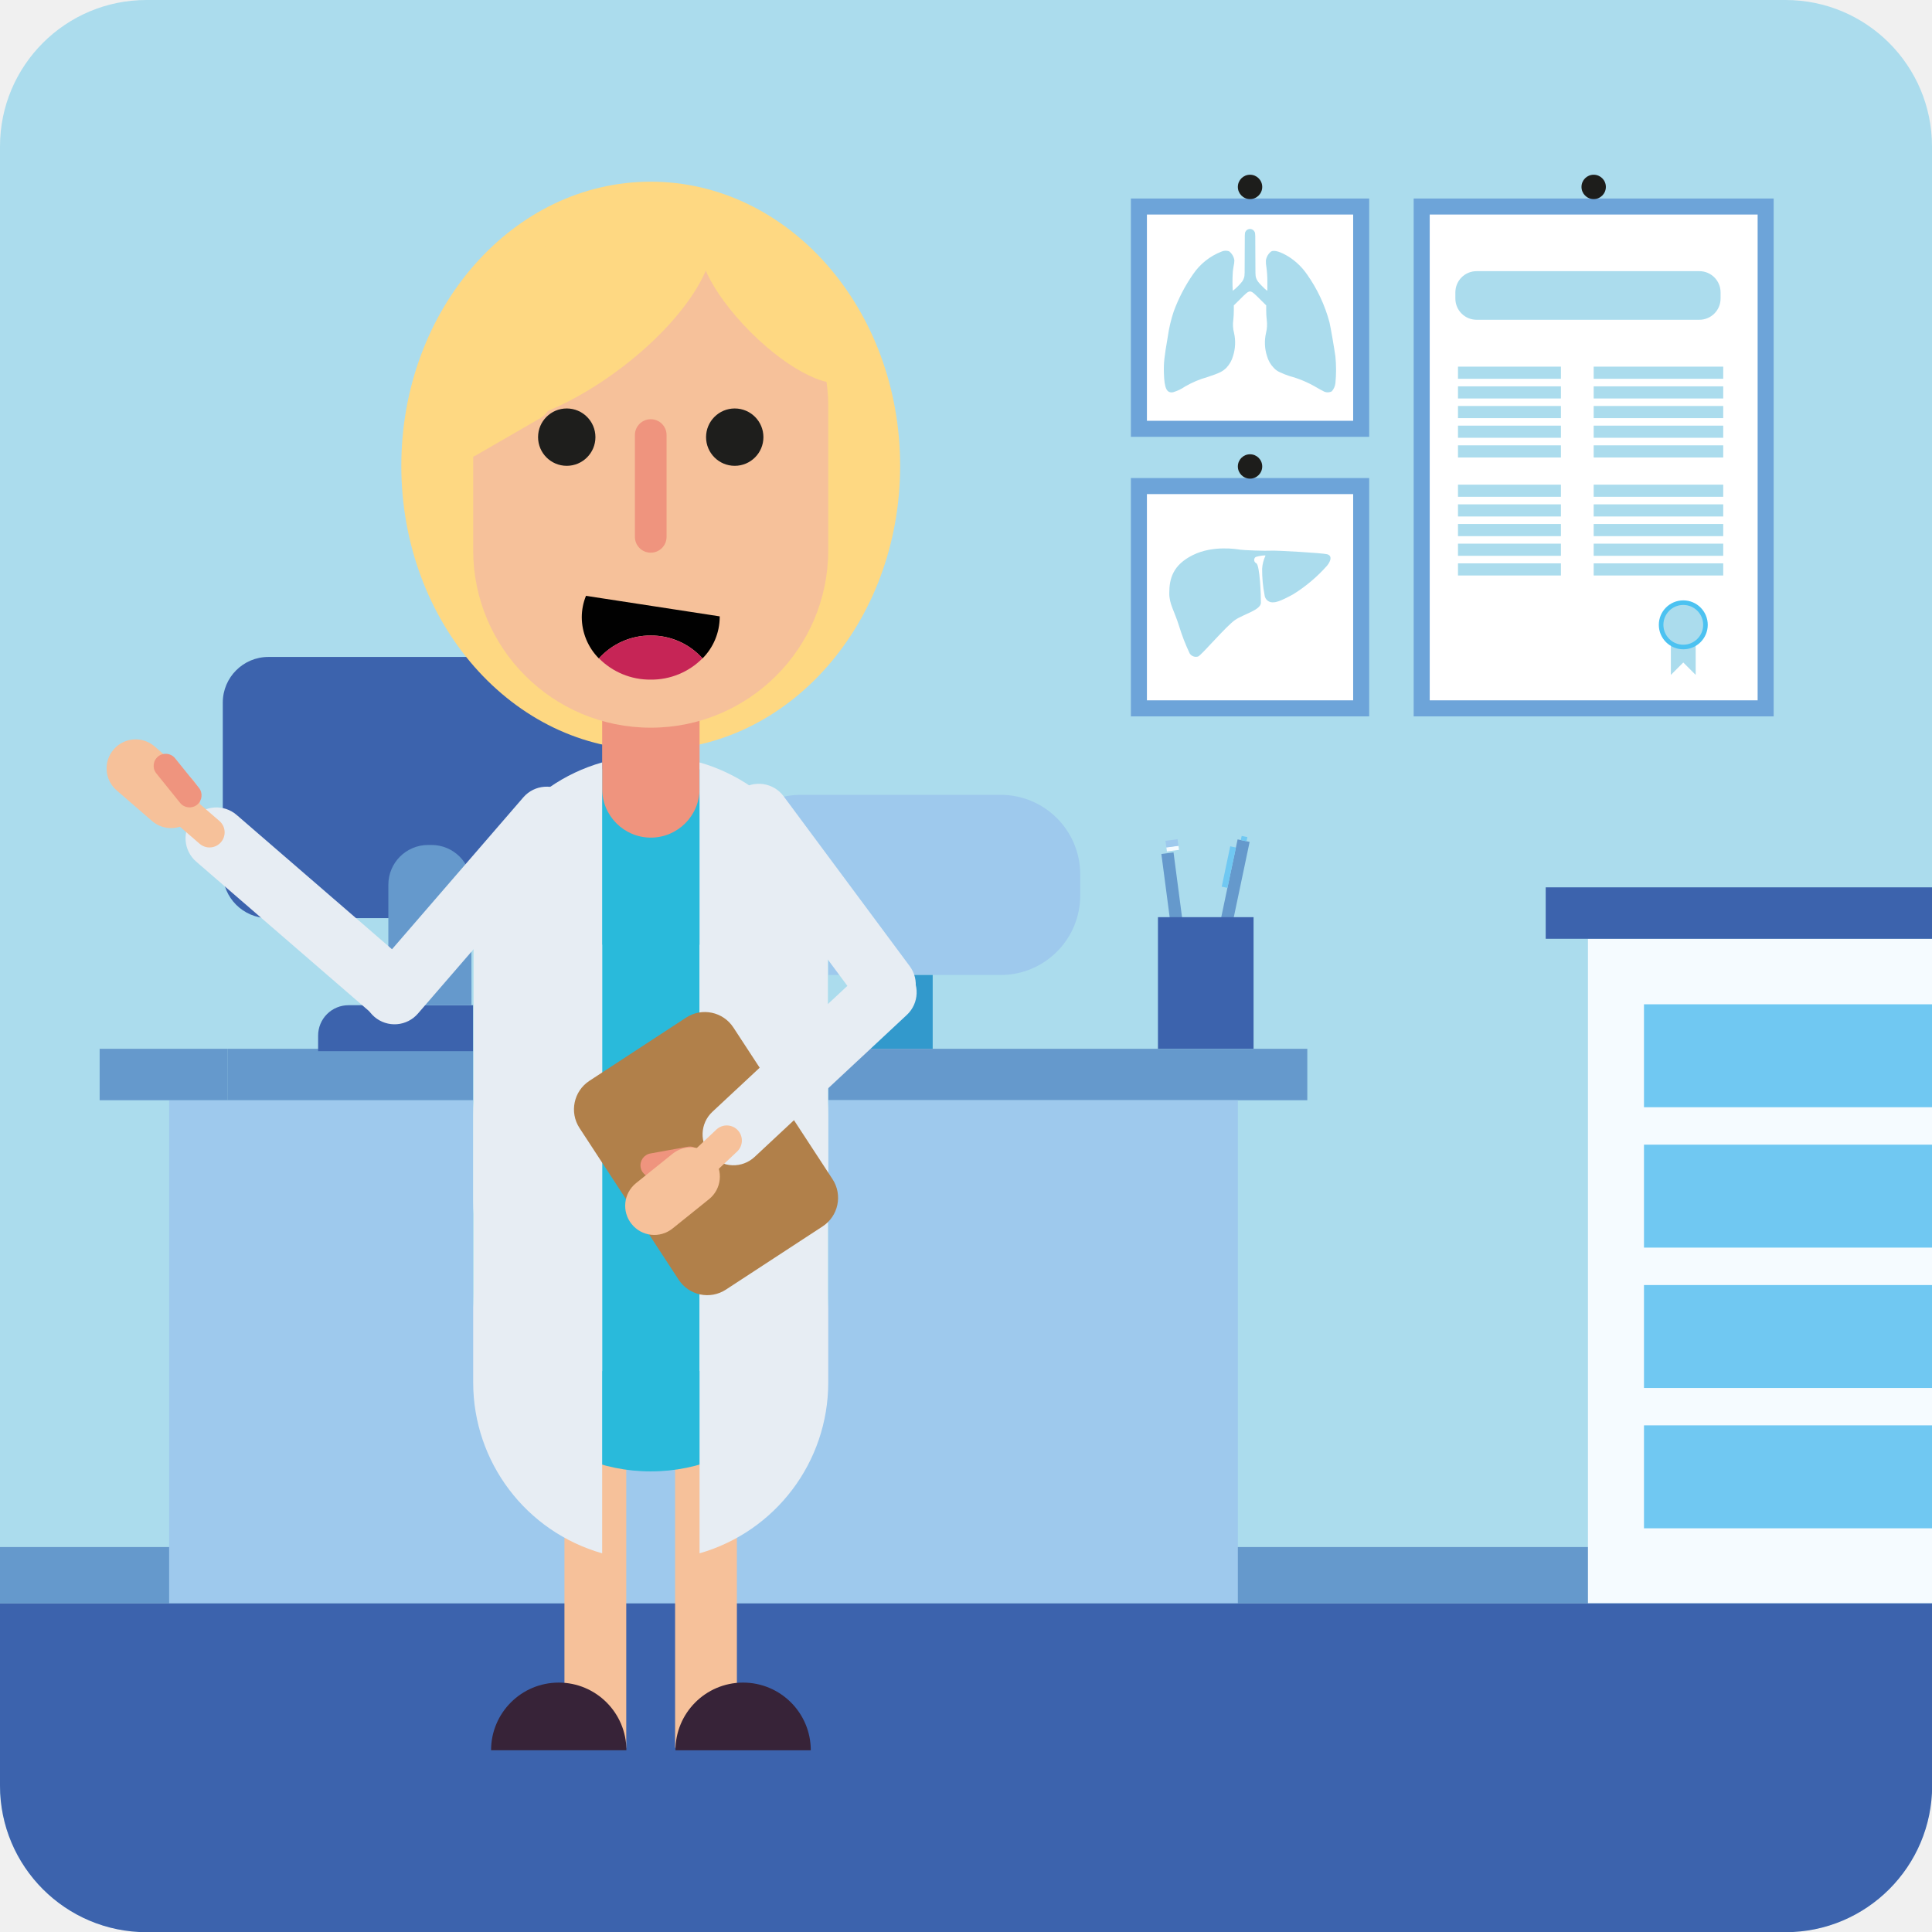
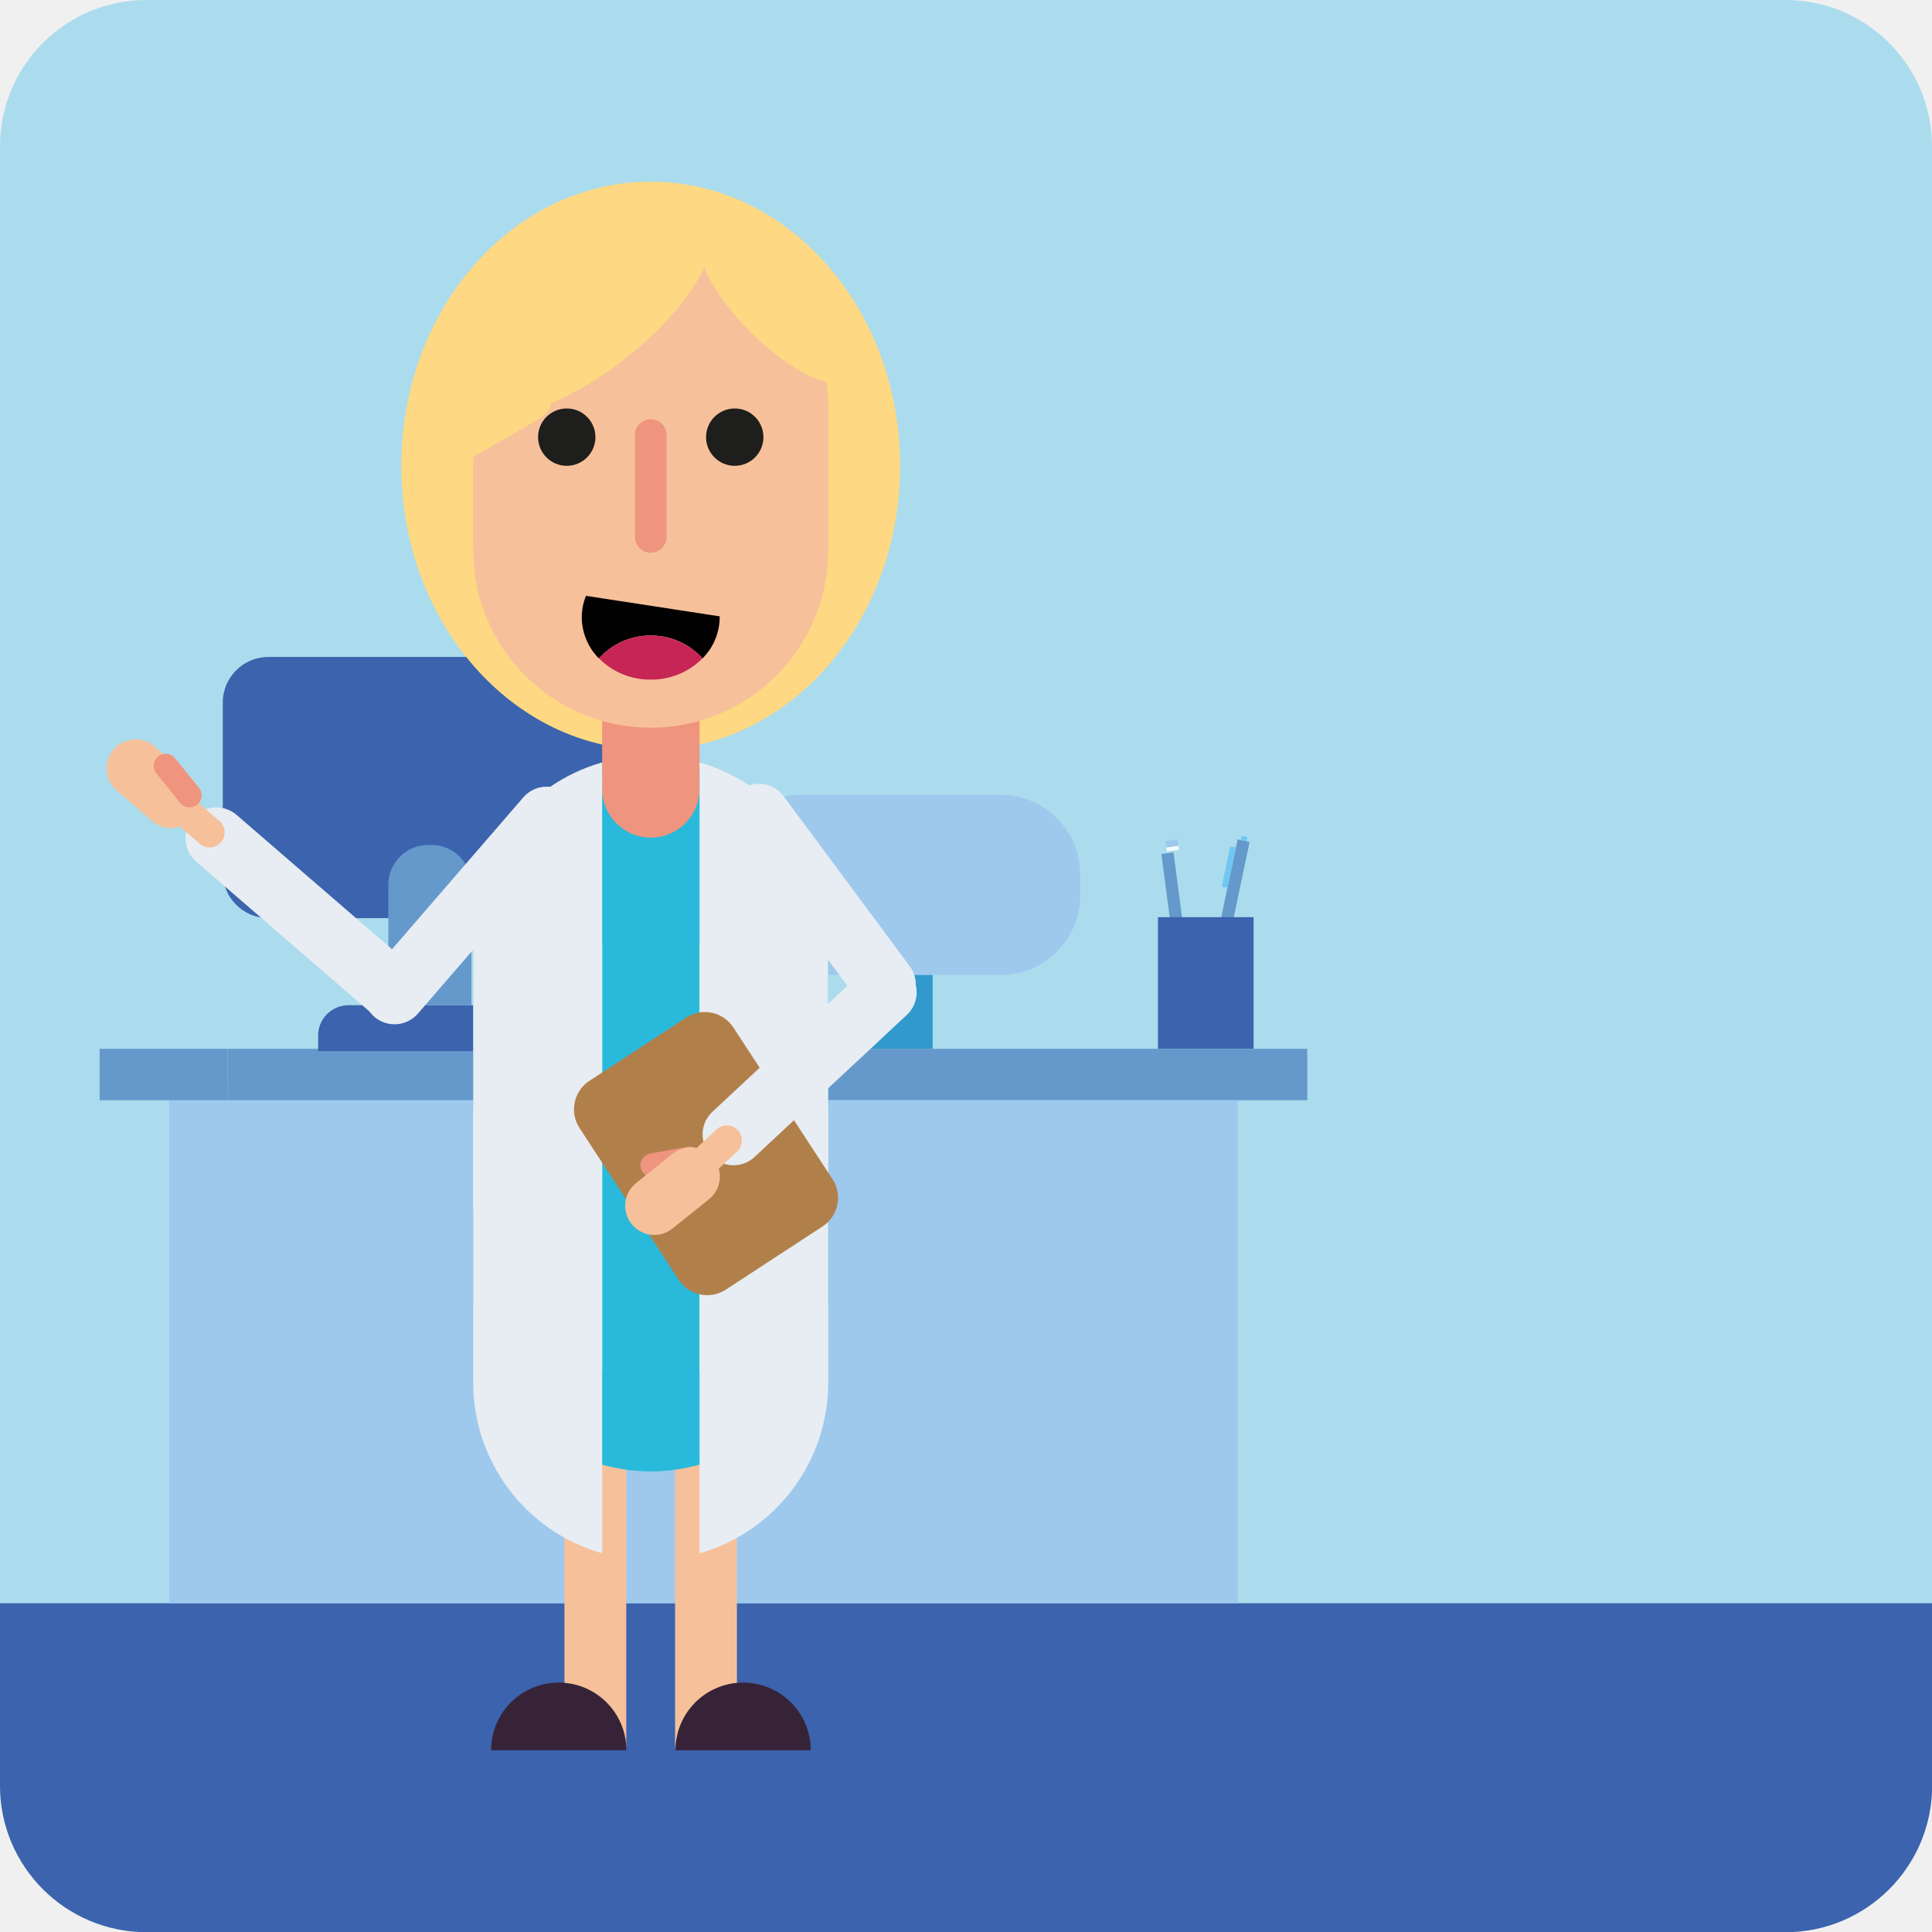
<svg xmlns="http://www.w3.org/2000/svg" id="Vrstva_1" data-name="Vrstva 1" viewBox="0 0 421.72 421.72">
  <defs>
-     <style>.cls-1,.cls-5{fill:#abdced;}.cls-2{fill:#3c63ad;}.cls-3{fill:#fff;stroke:#6da4d9;stroke-width:3.5px;}.cls-3,.cls-5{stroke-miterlimit:10;}.cls-4{fill:#1d1d1b;}.cls-5{stroke:#4cc2f1;}.cls-6{fill:#6599cc;}.cls-7{fill:#f5fbff;}.cls-8{fill:#70c8f2;}.cls-9{fill:#9ec9ed;}.cls-10{fill:#3299cc;}.cls-11{fill:#f6c19a;}.cls-12{fill:#372338;}.cls-13{fill:#29badb;}.cls-14{fill:#fed882;}.cls-15{fill:#ef947e;}.cls-16{fill:#1e1e1c;}.cls-17{fill:#010101;}.cls-18{fill:#c62556;}.cls-19{fill:#e7edf3;}.cls-20{fill:#b1804a;}</style>
+     <style>.cls-1{fill:#fff;stroke:#6da4d9;stroke-width:3.5px;}.cls-1,.cls-4{stroke-miterlimit:10;}.cls-2{fill:#1d1d1b;}.cls-3,.cls-4{fill:#abdced;}.cls-4{stroke:#4cc2f1;}.cls-5{fill:#6599cc;}.cls-6{fill:#f5fbff;}.cls-7{fill:#3c63ad;}.cls-8{fill:#70c8f2;}.cls-9{fill:#9ec9ed;}.cls-10{fill:#3299cc;}.cls-11{fill:#f6c19a;}.cls-12{fill:#372338;}.cls-13{fill:#29badb;}.cls-14{fill:#fed882;}.cls-15{fill:#ef947e;}.cls-16{fill:#1e1e1c;}.cls-17{fill:#010101;}.cls-18{fill:#c62556;}.cls-19{fill:#e7edf3;}.cls-20{fill:#b1804a;}</style>
  </defs>
-   <rect class="cls-1" width="421.72" height="421.72" rx="31.97" />
-   <path class="cls-2" d="M95.56,506.92a32,32,0,0,0,32,32H485.31a32,32,0,0,0,32-32V467.11H95.56Z" transform="translate(-95.56 -117.16)" />
-   <rect class="cls-3" x="310.33" y="45.08" width="75.08" height="109.54" />
-   <circle class="cls-4" cx="347.87" cy="40.8" r="2.66" />
-   <rect class="cls-1" x="318.25" y="80.03" width="22.47" height="2.65" />
-   <rect class="cls-1" x="318.25" y="84.33" width="22.47" height="2.65" />
-   <rect class="cls-1" x="318.25" y="88.62" width="22.47" height="2.65" />
-   <rect class="cls-1" x="318.25" y="92.91" width="22.47" height="2.65" />
-   <rect class="cls-1" x="318.25" y="97.21" width="22.47" height="2.65" />
-   <rect class="cls-1" x="347.87" y="80.03" width="28.28" height="2.65" />
-   <rect class="cls-1" x="347.87" y="84.33" width="28.28" height="2.65" />
-   <rect class="cls-1" x="347.87" y="88.62" width="28.28" height="2.65" />
-   <rect class="cls-1" x="347.87" y="92.91" width="28.28" height="2.65" />
-   <rect class="cls-1" x="347.87" y="97.21" width="28.28" height="2.65" />
-   <rect class="cls-1" x="318.25" y="105.79" width="22.47" height="2.65" />
-   <rect class="cls-1" x="318.25" y="110.09" width="22.47" height="2.65" />
-   <rect class="cls-1" x="318.25" y="114.38" width="22.47" height="2.65" />
-   <rect class="cls-1" x="318.25" y="118.67" width="22.47" height="2.65" />
-   <rect class="cls-1" x="318.25" y="122.97" width="22.47" height="2.65" />
-   <rect class="cls-1" x="347.87" y="105.79" width="28.28" height="2.65" />
-   <rect class="cls-1" x="347.87" y="110.09" width="28.28" height="2.65" />
-   <rect class="cls-1" x="347.87" y="114.38" width="28.28" height="2.65" />
-   <rect class="cls-1" x="347.87" y="118.67" width="28.28" height="2.65" />
-   <rect class="cls-1" x="347.87" y="122.97" width="28.28" height="2.65" />
-   <rect class="cls-1" x="317.68" y="59.19" width="57.89" height="10.61" rx="4.63" />
-   <polygon class="cls-1" points="370.12 147.3 370.14 147.3 370.14 136.39 364.72 136.39 364.72 147.3 364.74 147.3 367.43 144.61 370.12 147.3" />
-   <circle class="cls-5" cx="367.43" cy="136.39" r="4.84" />
-   <rect class="cls-3" x="248.6" y="45.08" width="48.52" height="48.52" />
-   <circle class="cls-4" cx="272.86" cy="40.8" r="2.66" />
-   <path class="cls-1" d="M368.18,167.16a1.09,1.09,0,0,0-.76.58c-.16.29-.16.29-.16,4.93,0,4.34,0,4.66-.14,5.08a3.45,3.45,0,0,1-.37.8,11.92,11.92,0,0,1-2.1,2.09,30.44,30.44,0,0,1,0-3.91c0-.39.13-1.07.19-1.51A5.69,5.69,0,0,0,365,174a3,3,0,0,0-1.17-2,2.29,2.29,0,0,0-1.67.09A13.32,13.32,0,0,0,356,177a35.7,35.7,0,0,0-4.23,8.12,30.77,30.77,0,0,0-1.29,5.45c-.8,4.63-.93,5.83-.86,8.06.1,3.33.61,4.38,2,4.15a9.21,9.21,0,0,0,2.63-1.26,21.07,21.07,0,0,1,4.89-2.06c2.59-.86,3.27-1.19,4.1-2a6.08,6.08,0,0,0,1.48-2.62,9.57,9.57,0,0,0,.21-5,7.12,7.12,0,0,1-.16-2.87,20.21,20.21,0,0,0,.11-2v-1.15l1.46-1.44c2.14-2.13,2-2.13,4.16,0l1.45,1.44V185a16.76,16.76,0,0,0,.12,2,7.56,7.56,0,0,1-.16,2.84,9.47,9.47,0,0,0,.2,5,6,6,0,0,0,1.49,2.62,3.93,3.93,0,0,0,1.44,1,18.59,18.59,0,0,0,2,.79,23.63,23.63,0,0,1,5.76,2.4c.59.35,1.29.74,1.54.85a1.93,1.93,0,0,0,1.93.08,3.29,3.29,0,0,0,.79-1.82,29.67,29.67,0,0,0,0-5.74c-.21-1.61-1.07-6.57-1.3-7.51a32.77,32.77,0,0,0-4.93-10.5,14,14,0,0,0-3.91-3.78c-1.81-1.12-3.19-1.54-3.87-1.19a3,3,0,0,0-1.17,2,7.52,7.52,0,0,0,.12,1.5,21.43,21.43,0,0,1,.2,3c0,1.06,0,2,0,2.06s-.25-.08-1-.83c-1-1-1.26-1.34-1.48-2-.13-.42-.14-.75-.14-5.06,0-4.5,0-4.61-.15-4.91A1.12,1.12,0,0,0,368.18,167.16Z" transform="translate(-95.56 -117.16)" />
-   <rect class="cls-3" x="248.6" y="106.1" width="48.52" height="48.52" />
-   <circle class="cls-4" cx="272.86" cy="101.82" r="2.66" />
+   <rect class="cls-1" x="310.33" y="45.08" width="75.08" height="109.54" />
+   <circle class="cls-2" cx="347.87" cy="40.8" r="2.66" />
+   <rect class="cls-3" x="318.25" y="80.03" width="22.47" height="2.65" />
+   <rect class="cls-3" x="318.25" y="84.33" width="22.47" height="2.65" />
+   <rect class="cls-3" x="318.25" y="88.62" width="22.47" height="2.65" />
+   <rect class="cls-3" x="318.25" y="92.91" width="22.47" height="2.65" />
+   <rect class="cls-3" x="318.25" y="97.21" width="22.47" height="2.65" />
+   <rect class="cls-3" x="347.87" y="80.03" width="28.28" height="2.65" />
+   <rect class="cls-3" x="347.87" y="84.33" width="28.28" height="2.65" />
+   <rect class="cls-3" x="347.87" y="88.62" width="28.28" height="2.65" />
+   <rect class="cls-3" x="347.87" y="92.91" width="28.28" height="2.65" />
+   <rect class="cls-3" x="347.87" y="97.21" width="28.28" height="2.65" />
+   <rect class="cls-3" x="318.25" y="105.79" width="22.47" height="2.65" />
+   <rect class="cls-3" x="318.25" y="110.09" width="22.47" height="2.65" />
+   <rect class="cls-3" x="318.25" y="114.38" width="22.47" height="2.65" />
+   <rect class="cls-3" x="318.25" y="118.67" width="22.47" height="2.65" />
+   <rect class="cls-3" x="318.25" y="122.97" width="22.47" height="2.65" />
+   <rect class="cls-3" x="347.87" y="105.79" width="28.28" height="2.65" />
+   <rect class="cls-3" x="347.87" y="110.09" width="28.28" height="2.65" />
+   <rect class="cls-3" x="347.87" y="114.38" width="28.28" height="2.65" />
+   <rect class="cls-3" x="347.87" y="118.67" width="28.28" height="2.65" />
+   <rect class="cls-3" x="347.87" y="122.97" width="28.28" height="2.65" />
+   <rect class="cls-3" x="317.68" y="59.19" width="57.89" height="10.61" rx="4.63" />
+   <polygon class="cls-3" points="370.12 147.3 370.14 147.3 370.14 136.39 364.72 136.39 364.72 147.3 364.74 147.3 367.43 144.61 370.12 147.3" />
+   <circle class="cls-4" cx="367.43" cy="136.39" r="4.84" />
+   <rect class="cls-1" x="248.6" y="45.08" width="48.52" height="48.52" />
+   <circle class="cls-2" cx="272.86" cy="40.8" r="2.66" />
+   <path class="cls-3" d="M368.18,167.16a1.09,1.09,0,0,0-.76.58c-.16.29-.16.29-.16,4.93,0,4.34,0,4.66-.14,5.08a3.45,3.45,0,0,1-.37.8,11.92,11.92,0,0,1-2.1,2.09,30.44,30.44,0,0,1,0-3.91c0-.39.13-1.07.19-1.51A5.69,5.69,0,0,0,365,174a3,3,0,0,0-1.17-2,2.29,2.29,0,0,0-1.67.09A13.32,13.32,0,0,0,356,177a35.7,35.7,0,0,0-4.23,8.12,30.77,30.77,0,0,0-1.29,5.45c-.8,4.63-.93,5.83-.86,8.06.1,3.33.61,4.38,2,4.15a9.21,9.21,0,0,0,2.63-1.26,21.07,21.07,0,0,1,4.89-2.06c2.59-.86,3.27-1.19,4.1-2a6.08,6.08,0,0,0,1.48-2.62,9.57,9.57,0,0,0,.21-5,7.12,7.12,0,0,1-.16-2.87,20.21,20.21,0,0,0,.11-2v-1.15l1.46-1.44c2.14-2.13,2-2.13,4.16,0l1.45,1.44V185a16.76,16.76,0,0,0,.12,2,7.56,7.56,0,0,1-.16,2.84,9.47,9.47,0,0,0,.2,5,6,6,0,0,0,1.49,2.62,3.93,3.93,0,0,0,1.44,1,18.59,18.59,0,0,0,2,.79,23.63,23.63,0,0,1,5.76,2.4c.59.35,1.29.74,1.54.85a1.93,1.93,0,0,0,1.93.08,3.29,3.29,0,0,0,.79-1.82,29.67,29.67,0,0,0,0-5.74c-.21-1.61-1.07-6.57-1.3-7.51a32.77,32.77,0,0,0-4.93-10.5,14,14,0,0,0-3.91-3.78c-1.81-1.12-3.19-1.54-3.87-1.19a3,3,0,0,0-1.17,2,7.52,7.52,0,0,0,.12,1.5,21.43,21.43,0,0,1,.2,3c0,1.06,0,2,0,2.06s-.25-.08-1-.83c-1-1-1.26-1.34-1.48-2-.13-.42-.14-.75-.14-5.06,0-4.5,0-4.61-.15-4.91A1.12,1.12,0,0,0,368.18,167.16Z" transform="translate(-95.56 -117.16)" />
+   <rect class="cls-1" x="248.6" y="106.1" width="48.52" height="48.52" />
+   <circle class="cls-2" cx="272.86" cy="101.82" r="2.66" />
  <g id="g4">
-     <path id="path6" class="cls-1" d="M371.78,238.47a7.94,7.94,0,0,0-.72,2.81,28.93,28.93,0,0,0,.53,5.76,1.76,1.76,0,0,0,2,1.59c1.13,0,3.62-1.41,4.27-1.76a33.39,33.39,0,0,0,7.38-6.24c.22-.24,1.54-2,.05-2.48-.94-.28-11.14-.87-12.28-.79s-5.94-.09-6.8-.22c-.65-.11-5.88-1-10.27,1.18s-5.15,5.18-5.15,8.35c0,2.36,1.11,3.83,2.12,7.08a44.08,44.08,0,0,0,2.34,6.05,1.63,1.63,0,0,0,1.85.66c.83-.4,6.2-6.74,8.09-8s5.57-2.15,5.6-3.72-.23-8.19-1-8.63a.8.8,0,0,1-.18-1.34C370.28,238.49,371.91,238.28,371.78,238.47Z" transform="translate(-95.56 -117.16)" />
+     <path id="path6" class="cls-3" d="M371.78,238.47a7.94,7.94,0,0,0-.72,2.81,28.93,28.93,0,0,0,.53,5.76,1.76,1.76,0,0,0,2,1.59c1.13,0,3.62-1.41,4.27-1.76a33.39,33.39,0,0,0,7.38-6.24c.22-.24,1.54-2,.05-2.48-.94-.28-11.14-.87-12.28-.79s-5.94-.09-6.8-.22c-.65-.11-5.88-1-10.27,1.18s-5.15,5.18-5.15,8.35c0,2.36,1.11,3.83,2.12,7.08a44.08,44.08,0,0,0,2.34,6.05,1.63,1.63,0,0,0,1.85.66c.83-.4,6.2-6.74,8.09-8s5.57-2.15,5.6-3.72-.23-8.19-1-8.63a.8.8,0,0,1-.18-1.34C370.28,238.49,371.91,238.28,371.78,238.47Z" transform="translate(-95.56 -117.16)" />
  </g>
-   <rect class="cls-6" y="337.69" width="421.72" height="12.26" />
-   <rect class="cls-7" x="346.62" y="204.92" width="75.1" height="145.02" />
-   <rect class="cls-2" x="337.4" y="193.69" width="84.32" height="11.23" />
+   <rect class="cls-5" y="337.69" width="421.72" height="12.26" />
+   <rect class="cls-6" x="346.62" y="204.92" width="75.1" height="145.02" />
+   <rect class="cls-7" x="337.4" y="193.69" width="84.32" height="11.23" />
  <rect class="cls-8" x="358.85" y="219.22" width="62.87" height="22.47" />
  <rect class="cls-8" x="358.85" y="249.86" width="62.87" height="22.47" />
  <rect class="cls-8" x="358.85" y="280.5" width="62.87" height="22.47" />
  <rect class="cls-8" x="358.85" y="311.13" width="62.87" height="22.47" />
-   <rect class="cls-6" x="363" y="300.41" width="2.68" height="25.76" transform="translate(-23.3 -185.43) rotate(11.87)" />
+   <rect class="cls-3" width="421.72" height="421.72" rx="31.97" />
+   <path class="cls-7" d="M95.56,506.92a32,32,0,0,0,32,32H485.31a32,32,0,0,0,32-32V467.11H95.56Z" transform="translate(-95.56 -117.16)" />
+   <rect class="cls-5" x="363" y="300.41" width="2.68" height="25.76" transform="translate(-23.3 -185.43) rotate(11.87)" />
  <rect class="cls-8" x="363.12" y="301.96" width="1.28" height="9" transform="translate(-24.71 -185.46) rotate(11.87)" />
  <rect class="cls-8" x="366.45" y="299.77" width="1.28" height="0.93" transform="translate(-25.92 -186.27) rotate(11.87)" />
-   <rect class="cls-6" x="351.95" y="302.73" width="2.68" height="25.76" transform="matrix(0.99, -0.13, 0.13, 0.99, -134.28, -67.54)" />
-   <rect class="cls-7" x="350.19" y="301.93" width="2.66" height="0.93" transform="translate(-132.54 -67.89) rotate(-7.62)" />
+   <rect class="cls-5" x="351.95" y="302.73" width="2.68" height="25.76" transform="matrix(0.99, -0.13, 0.13, 0.99, -134.28, -67.54)" />
+   <rect class="cls-6" x="350.19" y="301.93" width="2.66" height="0.93" transform="translate(-132.54 -67.89) rotate(-7.62)" />
  <rect class="cls-9" x="350.03" y="300.52" width="2.66" height="1.47" transform="translate(-132.39 -67.92) rotate(-7.62)" />
-   <rect class="cls-2" x="252.76" y="200.2" width="20.87" height="28.72" />
-   <path class="cls-6" d="M380.92,346.09H203.43v10.72c0,.17,0,.34,0,.51H380.92Z" transform="translate(-95.56 -117.16)" />
+   <rect class="cls-7" x="252.76" y="200.2" width="20.87" height="28.72" />
+   <path class="cls-5" d="M380.92,346.09H203.43v10.72c0,.17,0,.34,0,.51H380.92Z" transform="translate(-95.56 -117.16)" />
  <rect class="cls-9" x="36.92" y="240.16" width="233.28" height="109.79" />
-   <path class="cls-6" d="M145.21,346.09h-27.9v11.23h27.93c0-.17,0-.34,0-.51Z" transform="translate(-95.56 -117.16)" />
-   <path class="cls-6" d="M203.43,346.09H145.21v10.72c0,.17,0,.34,0,.51H203.4c0-.17,0-.34,0-.51Z" transform="translate(-95.56 -117.16)" />
-   <path class="cls-2" d="M213.69,343.2a6.62,6.62,0,0,0-6.62-6.62H171.63A6.62,6.62,0,0,0,165,343.2v3.41h48.68Z" transform="translate(-95.56 -117.16)" />
-   <rect class="cls-2" x="48.63" y="143.4" width="90.32" height="57.01" rx="9.96" />
-   <path class="cls-6" d="M198.43,310.28a8.68,8.68,0,0,0-8.68-8.68H189a8.68,8.68,0,0,0-8.67,8.68v26.3h18.15Z" transform="translate(-95.56 -117.16)" />
+   <path class="cls-5" d="M145.21,346.09h-27.9v11.23h27.93c0-.17,0-.34,0-.51Z" transform="translate(-95.56 -117.16)" />
+   <path class="cls-5" d="M203.43,346.09H145.21v10.72c0,.17,0,.34,0,.51H203.4c0-.17,0-.34,0-.51Z" transform="translate(-95.56 -117.16)" />
+   <path class="cls-7" d="M213.69,343.2a6.62,6.62,0,0,0-6.62-6.62H171.63A6.62,6.62,0,0,0,165,343.2v3.41h48.68Z" transform="translate(-95.56 -117.16)" />
+   <rect class="cls-7" x="48.63" y="143.4" width="90.32" height="57.01" rx="9.96" />
+   <path class="cls-5" d="M198.43,310.28a8.68,8.68,0,0,0-8.68-8.68H189a8.68,8.68,0,0,0-8.67,8.68v26.3h18.15Z" transform="translate(-95.56 -117.16)" />
  <rect class="cls-9" x="157.41" y="173.5" width="78.38" height="39.32" rx="17.36" />
  <rect class="cls-10" x="189.61" y="212.82" width="13.98" height="16.1" />
  <rect class="cls-11" x="123.21" y="293.42" width="13.49" height="88.08" />
  <rect class="cls-11" x="147.36" y="293.42" width="13.49" height="88.08" />
  <path class="cls-12" d="M217.52,484.44a14.77,14.77,0,0,0-14.77,14.76h29.54A14.77,14.77,0,0,0,217.52,484.44Z" transform="translate(-95.56 -117.16)" />
  <path class="cls-12" d="M257.68,484.44A14.77,14.77,0,0,0,243,499.22h29.54a14.78,14.78,0,0,0-14.76-14.78Z" transform="translate(-95.56 -117.16)" />
  <path class="cls-13" d="M237.6,283.58h0a38.75,38.75,0,0,1,38.75,38.75v77.26a38.75,38.75,0,0,1-38.75,38.75h0a38.75,38.75,0,0,1-38.75-38.75V322.33A38.75,38.75,0,0,1,237.6,283.58Z" transform="translate(-95.56 -117.16)" />
  <ellipse class="cls-14" cx="142.04" cy="101.68" rx="54.44" ry="62.02" />
  <ellipse class="cls-14" cx="142.04" cy="104.38" rx="53.79" ry="56.04" />
  <path class="cls-15" d="M237.6,258.84h0a10.66,10.66,0,0,1,10.66,10.66v19.88A10.66,10.66,0,0,1,237.6,300h0A10.65,10.65,0,0,1,227,289.38V269.5A10.65,10.65,0,0,1,237.6,258.84Z" transform="translate(-95.56 -117.16)" />
  <path class="cls-11" d="M237.6,167.1h0a38.75,38.75,0,0,1,38.75,38.75v31.39A38.75,38.75,0,0,1,237.6,276h0a38.75,38.75,0,0,1-38.75-38.75V205.85A38.75,38.75,0,0,1,237.6,167.1Z" transform="translate(-95.56 -117.16)" />
-   <ellipse class="cls-14" cx="221.93" cy="186.38" rx="34.73" ry="14.41" transform="translate(-162.92 51.86) rotate(-36.59)" />
+   <ellipse class="cls-14" cx="221.93" cy="186.38" rx="34.73" ry="14.41" transform="matrix(0.8, -0.6, 0.6, 0.8, -162.92, 51.86)" />
  <rect class="cls-14" x="189.44" y="198.88" width="26.63" height="14.63" rx="5.2" transform="translate(-171.49 11.84) rotate(-30)" />
  <ellipse class="cls-14" cx="264.99" cy="184.03" rx="7.93" ry="22.3" transform="translate(-148.07 124.12) rotate(-45)" />
  <circle class="cls-16" cx="123.71" cy="95.42" r="6.26" />
  <circle class="cls-16" cx="160.38" cy="95.42" r="6.26" />
  <rect class="cls-15" x="138.59" y="91.51" width="6.91" height="29.13" rx="3.45" />
  <path class="cls-17" d="M237.6,255.88a15,15,0,0,1,11.31,5,12.9,12.9,0,0,0,3.75-9v-.18l-29.19-4.48a12.46,12.46,0,0,0-.92,4.67,12.86,12.86,0,0,0,3.74,9A15,15,0,0,1,237.6,255.88Z" transform="translate(-95.56 -117.16)" />
  <path class="cls-18" d="M237.6,265.51a15.68,15.68,0,0,0,11.31-4.66,15.37,15.37,0,0,0-21.71-.92c-.32.3-.62.6-.91.92A15.68,15.68,0,0,0,237.6,265.51Z" transform="translate(-95.56 -117.16)" />
  <path class="cls-19" d="M198.85,320.83v58.36A38.76,38.76,0,0,0,227,416.44V283.58A38.77,38.77,0,0,0,198.85,320.83Z" transform="translate(-95.56 -117.16)" />
  <path class="cls-19" d="M248.26,283.58V416.44a38.74,38.74,0,0,0,28.09-37.25V320.83A38.76,38.76,0,0,0,248.26,283.58Z" transform="translate(-95.56 -117.16)" />
  <path class="cls-19" d="M198.85,360.6V419A38.77,38.77,0,0,0,227,456.22V323.35A38.77,38.77,0,0,0,198.85,360.6Z" transform="translate(-95.56 -117.16)" />
  <path class="cls-19" d="M248.26,323.35V456.22A38.78,38.78,0,0,0,276.35,419V360.6A38.77,38.77,0,0,0,248.26,323.35Z" transform="translate(-95.56 -117.16)" />
  <rect class="cls-20" x="229.61" y="341.75" width="40.12" height="54.45" rx="7.45" transform="translate(-256.75 79.56) rotate(-33.17)" />
  <path class="cls-19" d="M257.17,289.58h0a6.74,6.74,0,0,1,9.44,1.39l27.52,37.08a6.75,6.75,0,0,1-1.39,9.44h0a6.75,6.75,0,0,1-9.44-1.4L255.77,299A6.75,6.75,0,0,1,257.17,289.58Z" transform="translate(-95.56 -117.16)" />
  <rect class="cls-15" x="235.3" y="368.17" width="13.54" height="5.26" rx="2.63" transform="translate(-157.51 -68.33) rotate(-10.22)" />
  <path class="cls-19" d="M293.84,329.17h0a6.74,6.74,0,0,1-.34,9.53l-33.23,31a6.74,6.74,0,0,1-9.54-.33h0a6.74,6.74,0,0,1,.34-9.53l33.23-31A6.74,6.74,0,0,1,293.84,329.17Z" transform="translate(-95.56 -117.16)" />
-   <path class="cls-11" d="M256.61,363.87h0a3.3,3.3,0,0,1-.16,4.66l-5.31,5a3.29,3.29,0,0,1-4.66-.16h0a3.3,3.3,0,0,1,.16-4.66l5.31-5A3.3,3.3,0,0,1,256.61,363.87Z" transform="translate(-95.56 -117.16)" />
+   <rect class="cls-11" x="244.62" y="365.3" width="13.86" height="6.59" rx="3.29" transform="translate(-279.36 153.41) rotate(-43)" />
  <path class="cls-11" d="M251.29,370h0a6.34,6.34,0,0,1-.95,8.91l-8,6.43a6.34,6.34,0,0,1-8.91-1h0a6.34,6.34,0,0,1,.95-8.91l8-6.43A6.34,6.34,0,0,1,251.29,370Z" transform="translate(-95.56 -117.16)" />
  <path class="cls-19" d="M177.29,339.12h0a6.75,6.75,0,0,1-.69-9.52l33.19-38.39a6.75,6.75,0,0,1,9.52-.69h0A6.75,6.75,0,0,1,220,300l-33.2,38.39A6.74,6.74,0,0,1,177.29,339.12Z" transform="translate(-95.56 -117.16)" />
  <path class="cls-19" d="M137.7,295.74h0a6.75,6.75,0,0,1,9.52-.69l38.39,33.19a6.75,6.75,0,0,1,.69,9.52h0a6.73,6.73,0,0,1-9.51.69l-38.39-33.2A6.74,6.74,0,0,1,137.7,295.74Z" transform="translate(-95.56 -117.16)" />
  <path class="cls-11" d="M133.31,291.94h0a3.29,3.29,0,0,1,4.65-.33l5.49,4.75a3.28,3.28,0,0,1,.34,4.64h0a3.29,3.29,0,0,1-4.65.34l-5.49-4.75A3.29,3.29,0,0,1,133.31,291.94Z" transform="translate(-95.56 -117.16)" />
  <rect class="cls-11" x="122.7" y="276.79" width="12.68" height="22.91" rx="6.34" transform="translate(-268.96 80.15) rotate(-49.15)" />
  <rect class="cls-15" x="131.7" y="280.78" width="5.26" height="13.54" rx="2.63" transform="translate(-246.32 30.91) rotate(-38.89)" />
</svg>
